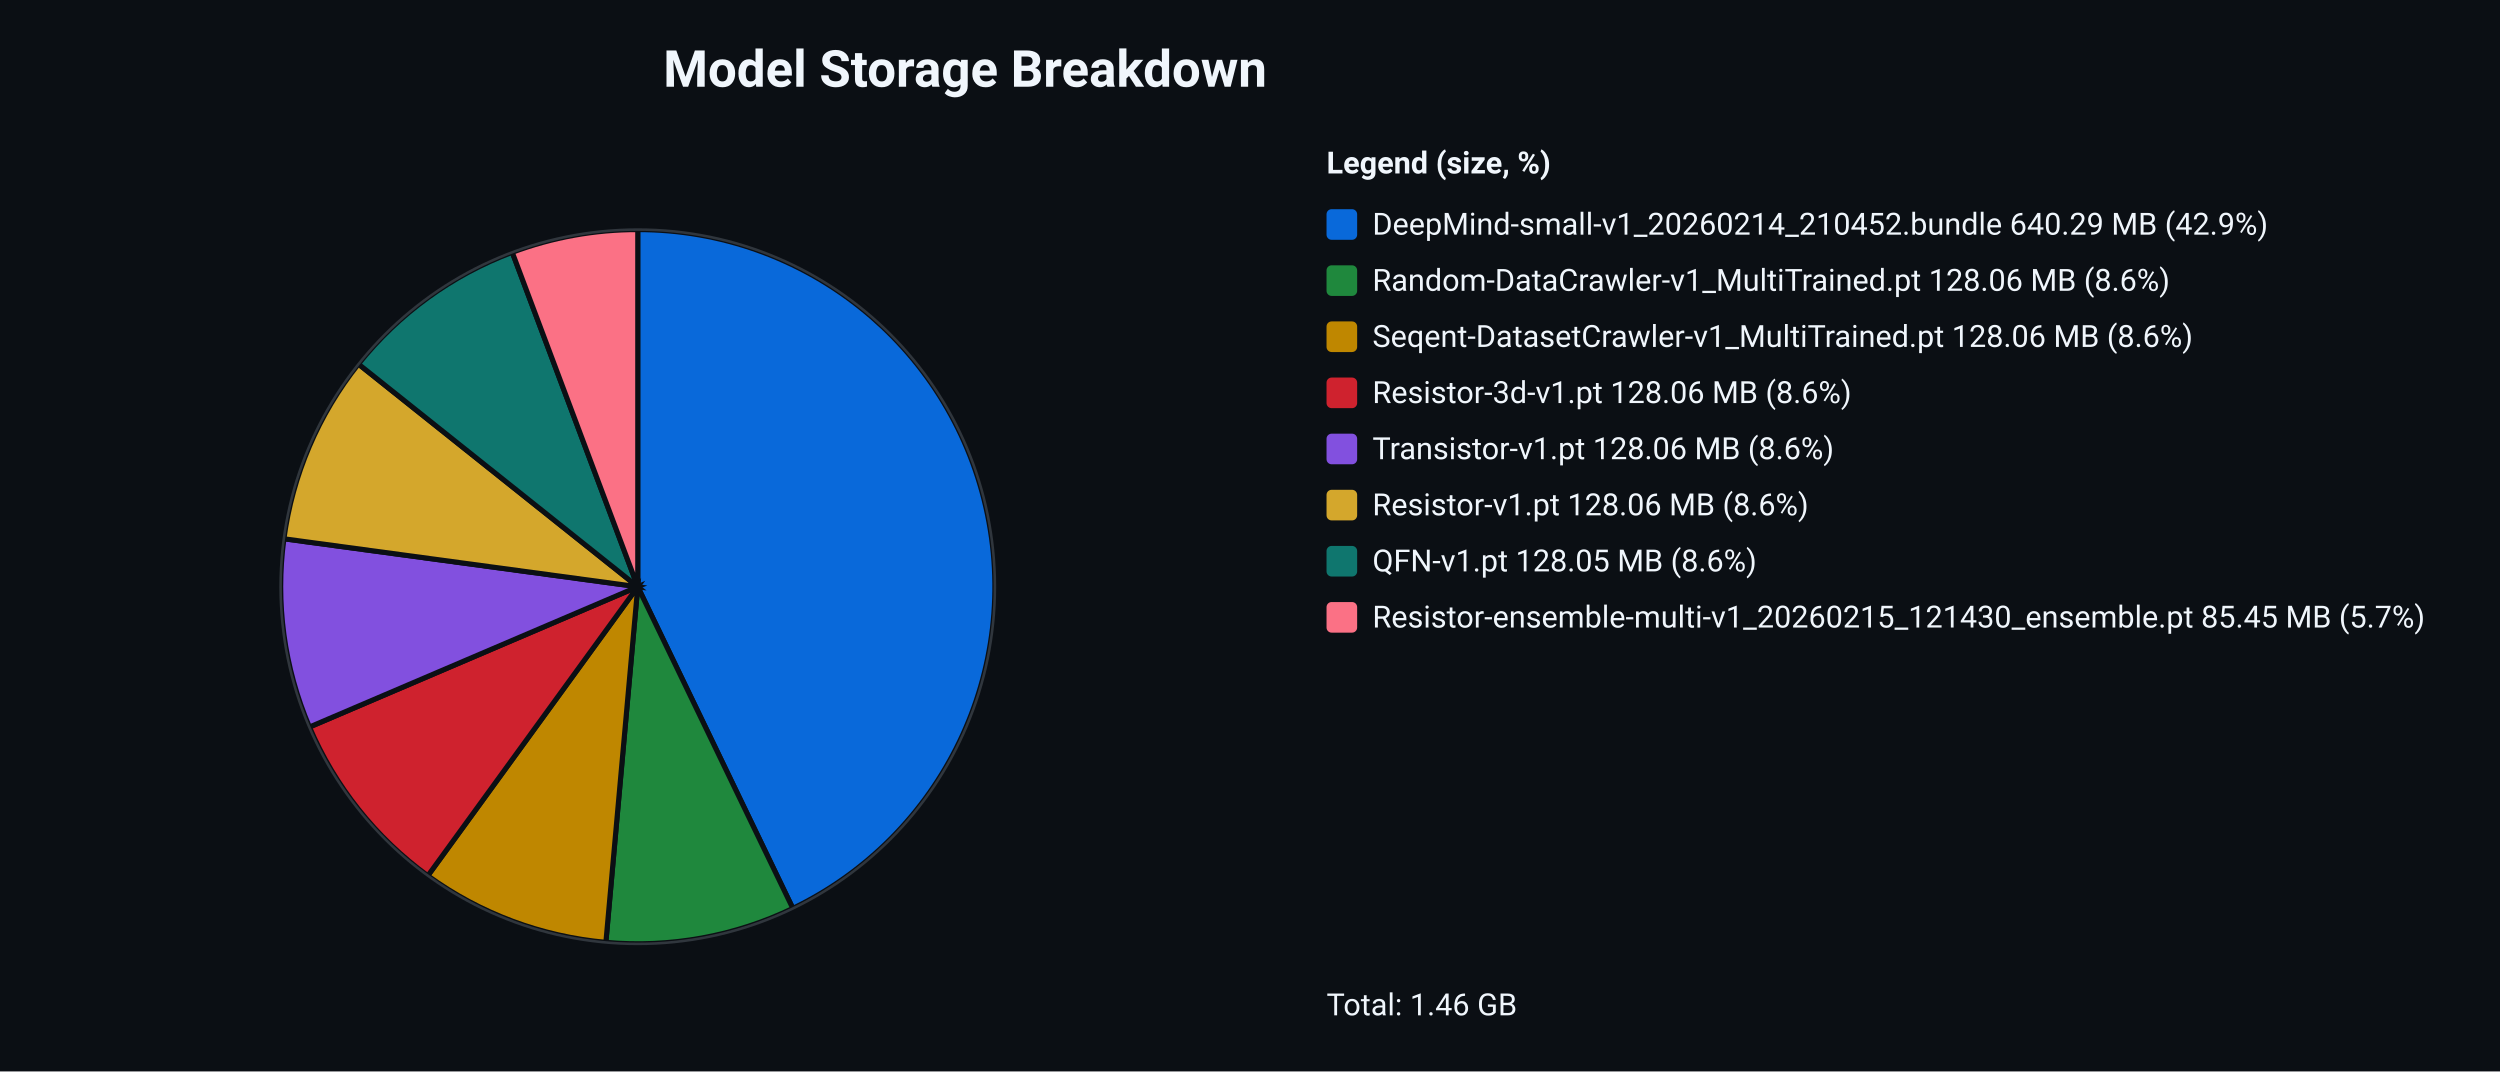
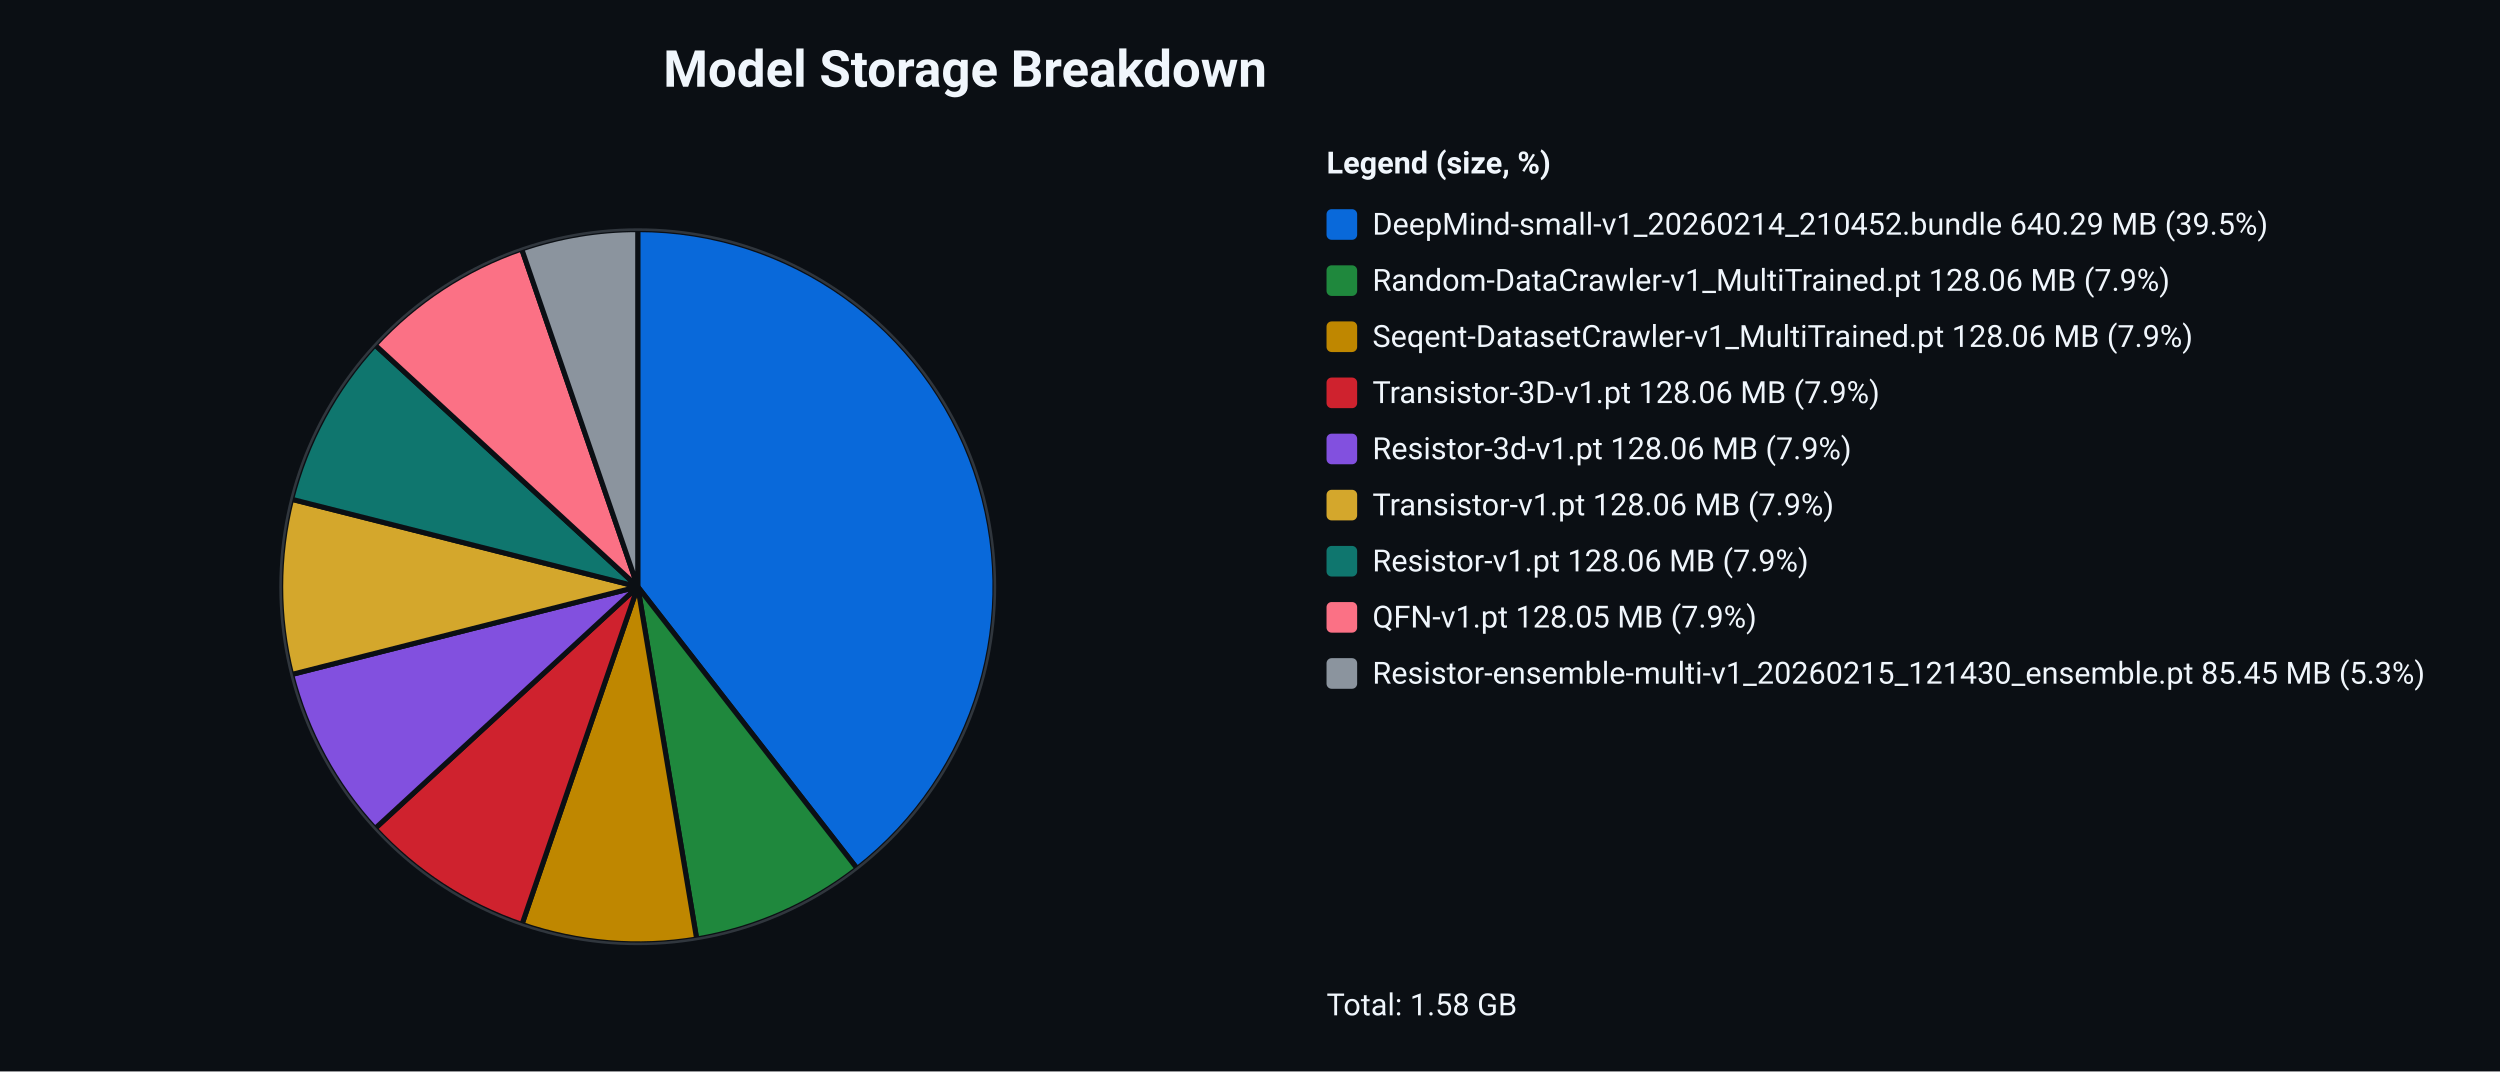
<svg xmlns="http://www.w3.org/2000/svg" width="980" height="420" viewBox="0 0 980 420">
  <rect x="0" y="0" width="980" height="420" fill="#0b0f14" />
  <text x="260" y="34" font-family="ui-sans-serif, system-ui, -apple-system, Segoe UI, Roboto, Arial" font-size="20" font-weight="700" fill="#f0f6fc">Model Storage Breakdown</text>
-   <path d="M 250.0 230.0 L 250.0 90.0 A 140.0 140.0 0 0 1 310.8 356.1 Z" fill="#0969da" stroke="#0b0f14" stroke-width="2" />
-   <path d="M 250.0 230.0 L 310.8 356.1 A 140.0 140.0 0 0 1 237.5 369.4 Z" fill="#1f883d" stroke="#0b0f14" stroke-width="2" />
-   <path d="M 250.0 230.0 L 237.5 369.4 A 140.0 140.0 0 0 1 167.7 343.3 Z" fill="#bf8700" stroke="#0b0f14" stroke-width="2" />
-   <path d="M 250.0 230.0 L 167.7 343.3 A 140.0 140.0 0 0 1 121.3 285.0 Z" fill="#cf222e" stroke="#0b0f14" stroke-width="2" />
-   <path d="M 250.0 230.0 L 121.3 285.0 A 140.0 140.0 0 0 1 111.3 211.2 Z" fill="#8250df" stroke="#0b0f14" stroke-width="2" />
-   <path d="M 250.0 230.0 L 111.3 211.2 A 140.0 140.0 0 0 1 140.5 142.7 Z" fill="#d4a72c" stroke="#0b0f14" stroke-width="2" />
-   <path d="M 250.0 230.0 L 140.5 142.7 A 140.0 140.0 0 0 1 200.8 98.9 Z" fill="#0f766e" stroke="#0b0f14" stroke-width="2" />
-   <path d="M 250.0 230.0 L 200.8 98.9 A 140.0 140.0 0 0 1 250.0 90.0 Z" fill="#fb7185" stroke="#0b0f14" stroke-width="2" />
+   <path d="M 250.0 230.0 L 250.0 90.0 A 140.0 140.0 0 0 1 336.0 340.5 Z" fill="#0969da" stroke="#0b0f14" stroke-width="2" />
+   <path d="M 250.0 230.0 L 336.0 340.5 A 140.0 140.0 0 0 1 273.1 368.1 Z" fill="#1f883d" stroke="#0b0f14" stroke-width="2" />
+   <path d="M 250.0 230.0 L 273.1 368.1 A 140.0 140.0 0 0 1 204.6 362.4 Z" fill="#bf8700" stroke="#0b0f14" stroke-width="2" />
+   <path d="M 250.0 230.0 L 204.6 362.4 A 140.0 140.0 0 0 1 147.0 324.8 Z" fill="#cf222e" stroke="#0b0f14" stroke-width="2" />
+   <path d="M 250.0 230.0 L 147.0 324.8 A 140.0 140.0 0 0 1 114.3 264.4 Z" fill="#8250df" stroke="#0b0f14" stroke-width="2" />
+   <path d="M 250.0 230.0 L 114.3 264.4 A 140.0 140.0 0 0 1 114.3 195.7 Z" fill="#d4a72c" stroke="#0b0f14" stroke-width="2" />
+   <path d="M 250.0 230.0 L 114.3 195.7 A 140.0 140.0 0 0 1 147.0 135.2 Z" fill="#0f766e" stroke="#0b0f14" stroke-width="2" />
+   <path d="M 250.0 230.0 L 147.0 135.2 A 140.0 140.0 0 0 1 204.5 97.6 Z" fill="#fb7185" stroke="#0b0f14" stroke-width="2" />
+   <path d="M 250.0 230.0 L 204.5 97.6 A 140.0 140.0 0 0 1 250.0 90.0 Z" fill="#8b949e" stroke="#0b0f14" stroke-width="2" />
  <circle cx="250.0" cy="230.0" r="140.0" fill="none" stroke="#30363d" stroke-width="1" />
  <text x="520.0" y="68.0" font-family="ui-sans-serif, system-ui, -apple-system, Segoe UI, Roboto, Arial" font-size="12" font-weight="700" fill="#f0f6fc">Legend (size, %)</text>
  <rect x="520.0" y="82.0" width="12" height="12" rx="2" fill="#0969da" />
-   <text x="538.0" y="92.0" font-family="ui-sans-serif, system-ui, -apple-system, Segoe UI, Roboto, Arial" font-size="12" fill="#f0f6fc">DeepMind-small-v1_20260214_210452.bundle  640.29 MB  (42.9%)</text>
+   <text x="538.0" y="92.0" font-family="ui-sans-serif, system-ui, -apple-system, Segoe UI, Roboto, Arial" font-size="12" fill="#f0f6fc">DeepMind-small-v1_20260214_210452.bundle  640.29 MB  (39.5%)</text>
  <rect x="520.0" y="104.0" width="12" height="12" rx="2" fill="#1f883d" />
-   <text x="538.0" y="114.0" font-family="ui-sans-serif, system-ui, -apple-system, Segoe UI, Roboto, Arial" font-size="12" fill="#f0f6fc">Random-DataCrawler-v1_MultiTrained.pt  128.06 MB  (8.6%)</text>
+   <text x="538.0" y="114.0" font-family="ui-sans-serif, system-ui, -apple-system, Segoe UI, Roboto, Arial" font-size="12" fill="#f0f6fc">Random-DataCrawler-v1_MultiTrained.pt  128.06 MB  (7.9%)</text>
  <rect x="520.0" y="126.0" width="12" height="12" rx="2" fill="#bf8700" />
-   <text x="538.0" y="136.0" font-family="ui-sans-serif, system-ui, -apple-system, Segoe UI, Roboto, Arial" font-size="12" fill="#f0f6fc">Seqent-DatasetCrawler-v1_MultiTrained.pt  128.06 MB  (8.6%)</text>
+   <text x="538.0" y="136.0" font-family="ui-sans-serif, system-ui, -apple-system, Segoe UI, Roboto, Arial" font-size="12" fill="#f0f6fc">Seqent-DatasetCrawler-v1_MultiTrained.pt  128.06 MB  (7.9%)</text>
  <rect x="520.0" y="148.0" width="12" height="12" rx="2" fill="#cf222e" />
-   <text x="538.0" y="158.0" font-family="ui-sans-serif, system-ui, -apple-system, Segoe UI, Roboto, Arial" font-size="12" fill="#f0f6fc">Resistor-3d-v1.pt  128.06 MB  (8.6%)</text>
+   <text x="538.0" y="158.0" font-family="ui-sans-serif, system-ui, -apple-system, Segoe UI, Roboto, Arial" font-size="12" fill="#f0f6fc">Transistor-3D-v1.pt  128.06 MB  (7.9%)</text>
  <rect x="520.0" y="170.0" width="12" height="12" rx="2" fill="#8250df" />
-   <text x="538.0" y="180.0" font-family="ui-sans-serif, system-ui, -apple-system, Segoe UI, Roboto, Arial" font-size="12" fill="#f0f6fc">Transistor-v1.pt  128.06 MB  (8.6%)</text>
+   <text x="538.0" y="180.0" font-family="ui-sans-serif, system-ui, -apple-system, Segoe UI, Roboto, Arial" font-size="12" fill="#f0f6fc">Resistor-3d-v1.pt  128.06 MB  (7.9%)</text>
  <rect x="520.0" y="192.0" width="12" height="12" rx="2" fill="#d4a72c" />
-   <text x="538.0" y="202.0" font-family="ui-sans-serif, system-ui, -apple-system, Segoe UI, Roboto, Arial" font-size="12" fill="#f0f6fc">Resistor-v1.pt  128.06 MB  (8.6%)</text>
+   <text x="538.0" y="202.0" font-family="ui-sans-serif, system-ui, -apple-system, Segoe UI, Roboto, Arial" font-size="12" fill="#f0f6fc">Transistor-v1.pt  128.06 MB  (7.9%)</text>
  <rect x="520.0" y="214.0" width="12" height="12" rx="2" fill="#0f766e" />
-   <text x="538.0" y="224.0" font-family="ui-sans-serif, system-ui, -apple-system, Segoe UI, Roboto, Arial" font-size="12" fill="#f0f6fc">QFN-v1.pt  128.05 MB  (8.6%)</text>
+   <text x="538.0" y="224.0" font-family="ui-sans-serif, system-ui, -apple-system, Segoe UI, Roboto, Arial" font-size="12" fill="#f0f6fc">Resistor-v1.pt  128.06 MB  (7.9%)</text>
  <rect x="520.0" y="236.0" width="12" height="12" rx="2" fill="#fb7185" />
-   <text x="538.0" y="246.0" font-family="ui-sans-serif, system-ui, -apple-system, Segoe UI, Roboto, Arial" font-size="12" fill="#f0f6fc">Resistor-ensemble-multi-v1_20260215_121430_ensemble.pt  85.45 MB  (5.7%)</text>
-   <text x="520.0" y="398" font-family="ui-sans-serif, system-ui, -apple-system, Segoe UI, Roboto, Arial" font-size="12" fill="#f0f6fc">Total: 1.46 GB</text>
+   <text x="538.0" y="246.0" font-family="ui-sans-serif, system-ui, -apple-system, Segoe UI, Roboto, Arial" font-size="12" fill="#f0f6fc">QFN-v1.pt  128.05 MB  (7.9%)</text>
+   <rect x="520.0" y="258.0" width="12" height="12" rx="2" fill="#8b949e" />
+   <text x="538.0" y="268.0" font-family="ui-sans-serif, system-ui, -apple-system, Segoe UI, Roboto, Arial" font-size="12" fill="#f0f6fc">Resistor-ensemble-multi-v1_20260215_121430_ensemble.pt  85.45 MB  (5.3%)</text>
+   <text x="520.0" y="398" font-family="ui-sans-serif, system-ui, -apple-system, Segoe UI, Roboto, Arial" font-size="12" fill="#f0f6fc">Total: 1.58 GB</text>
</svg>
